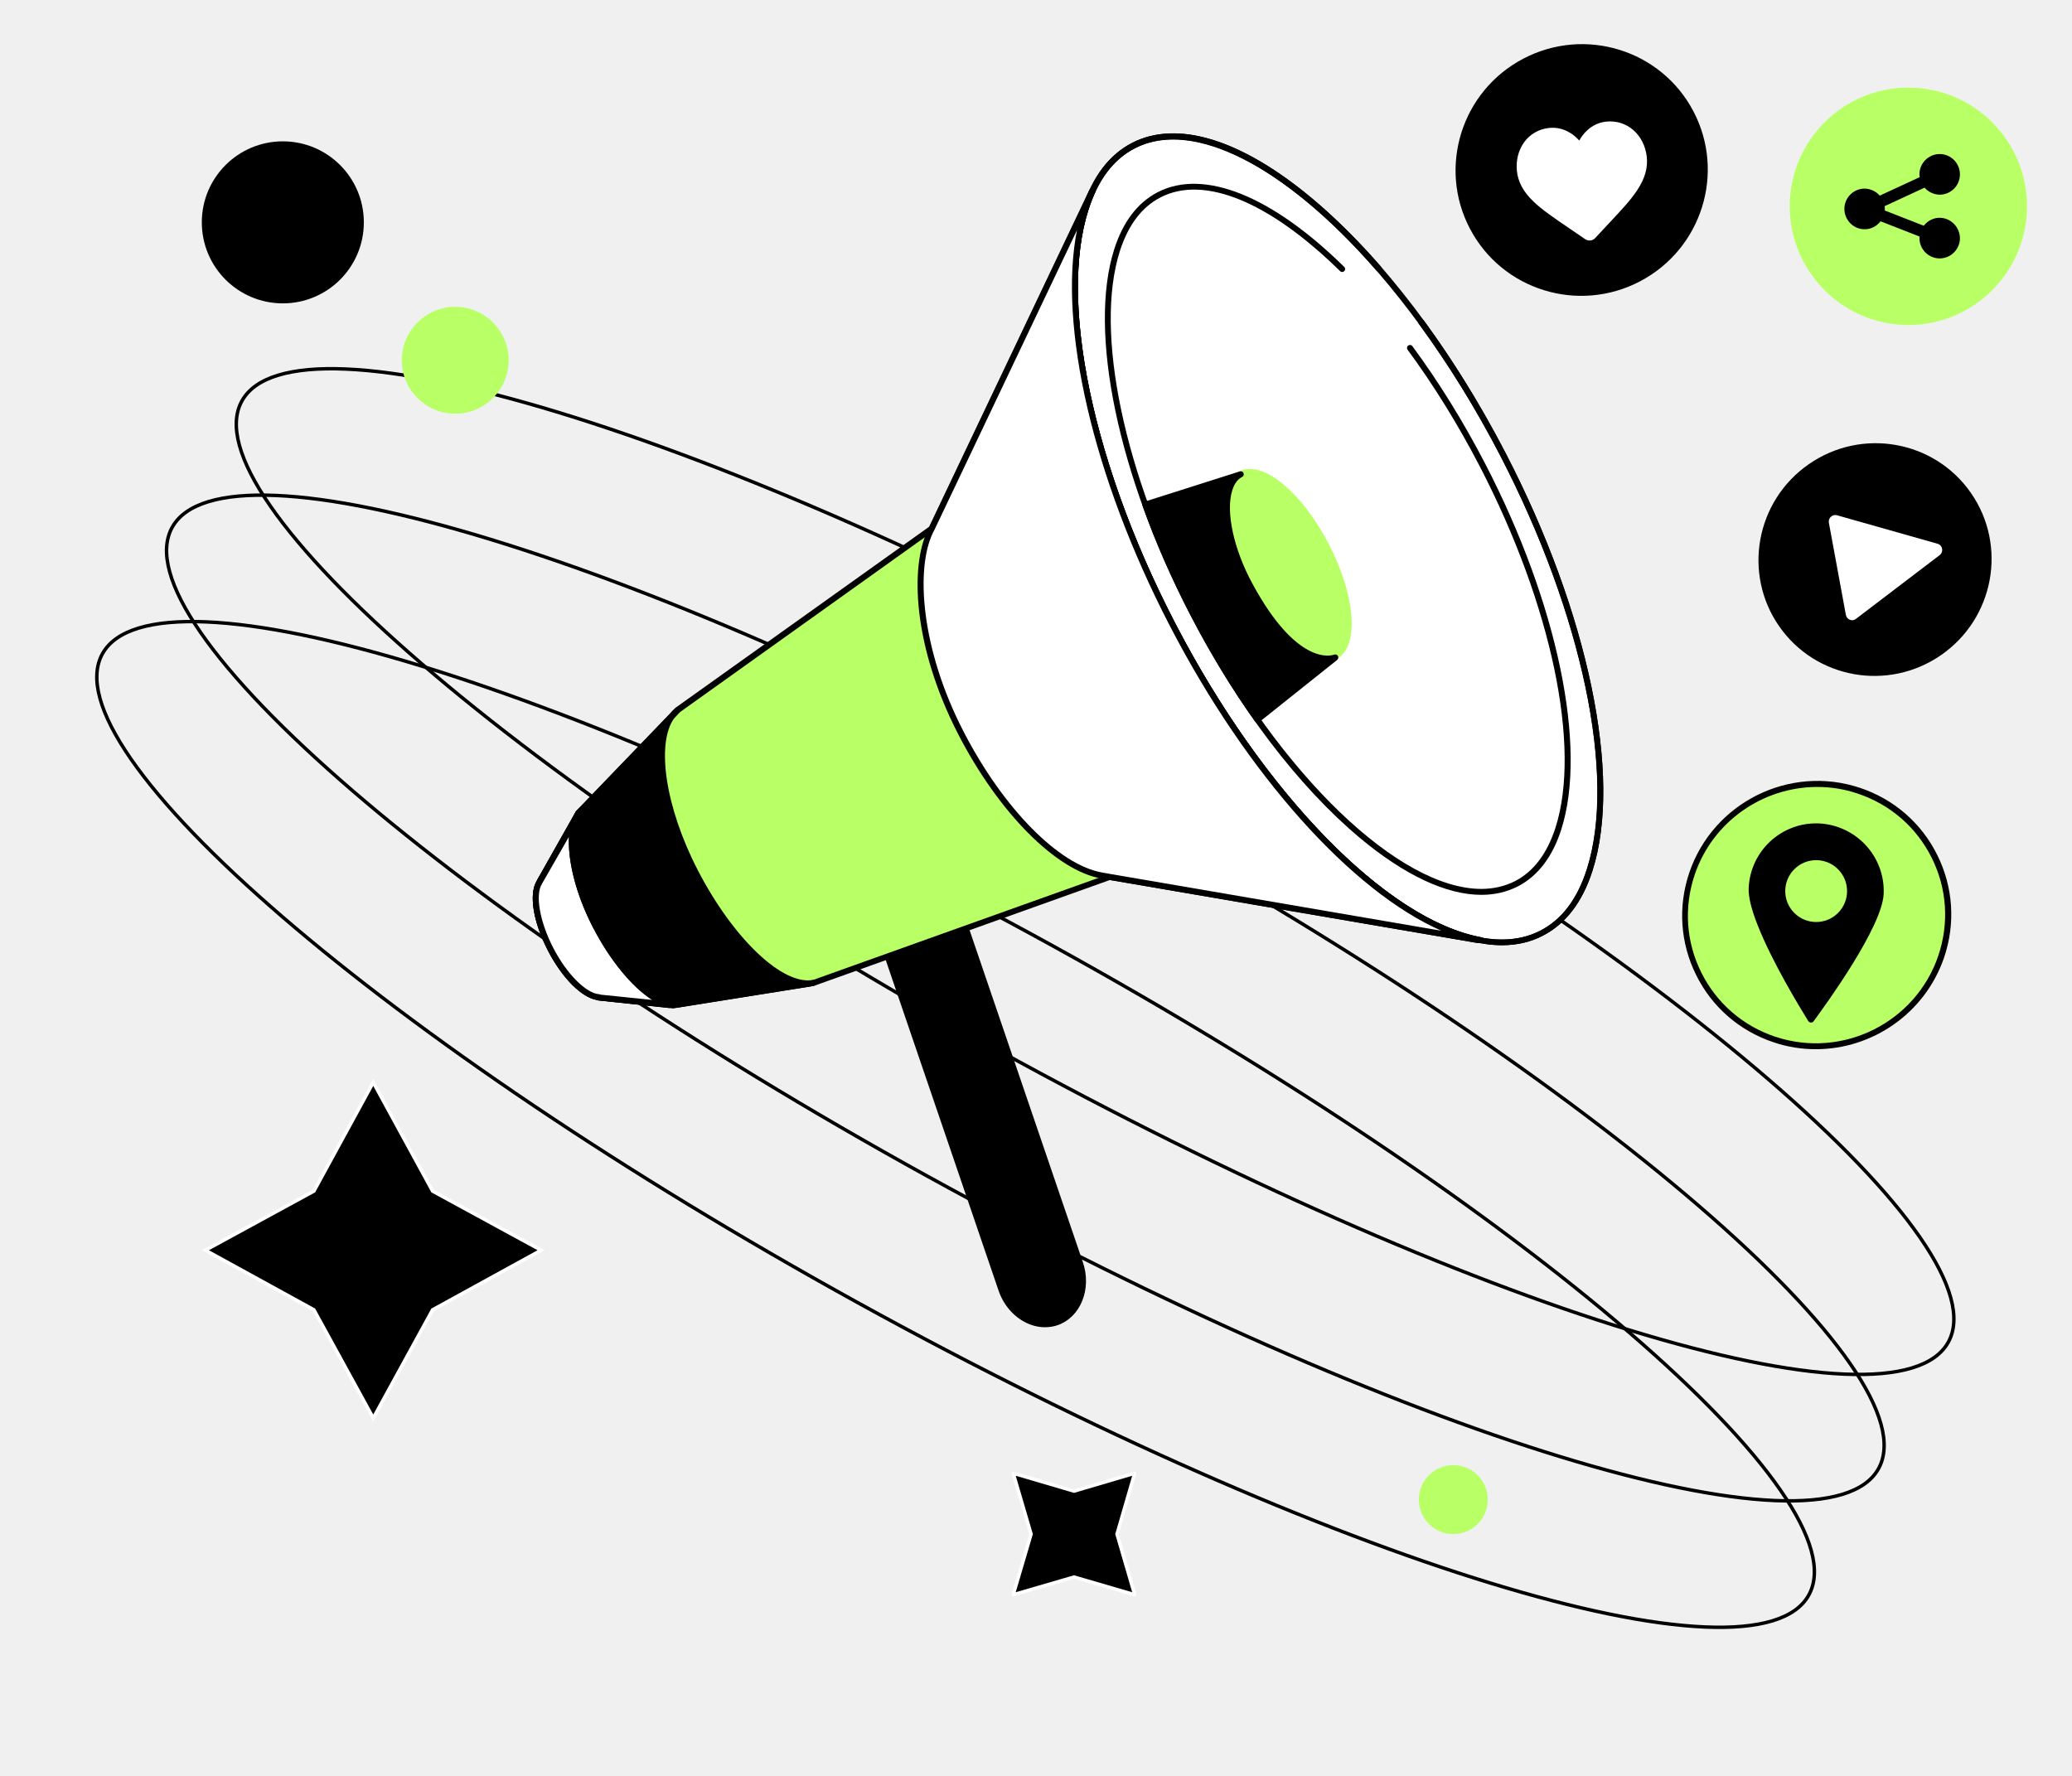
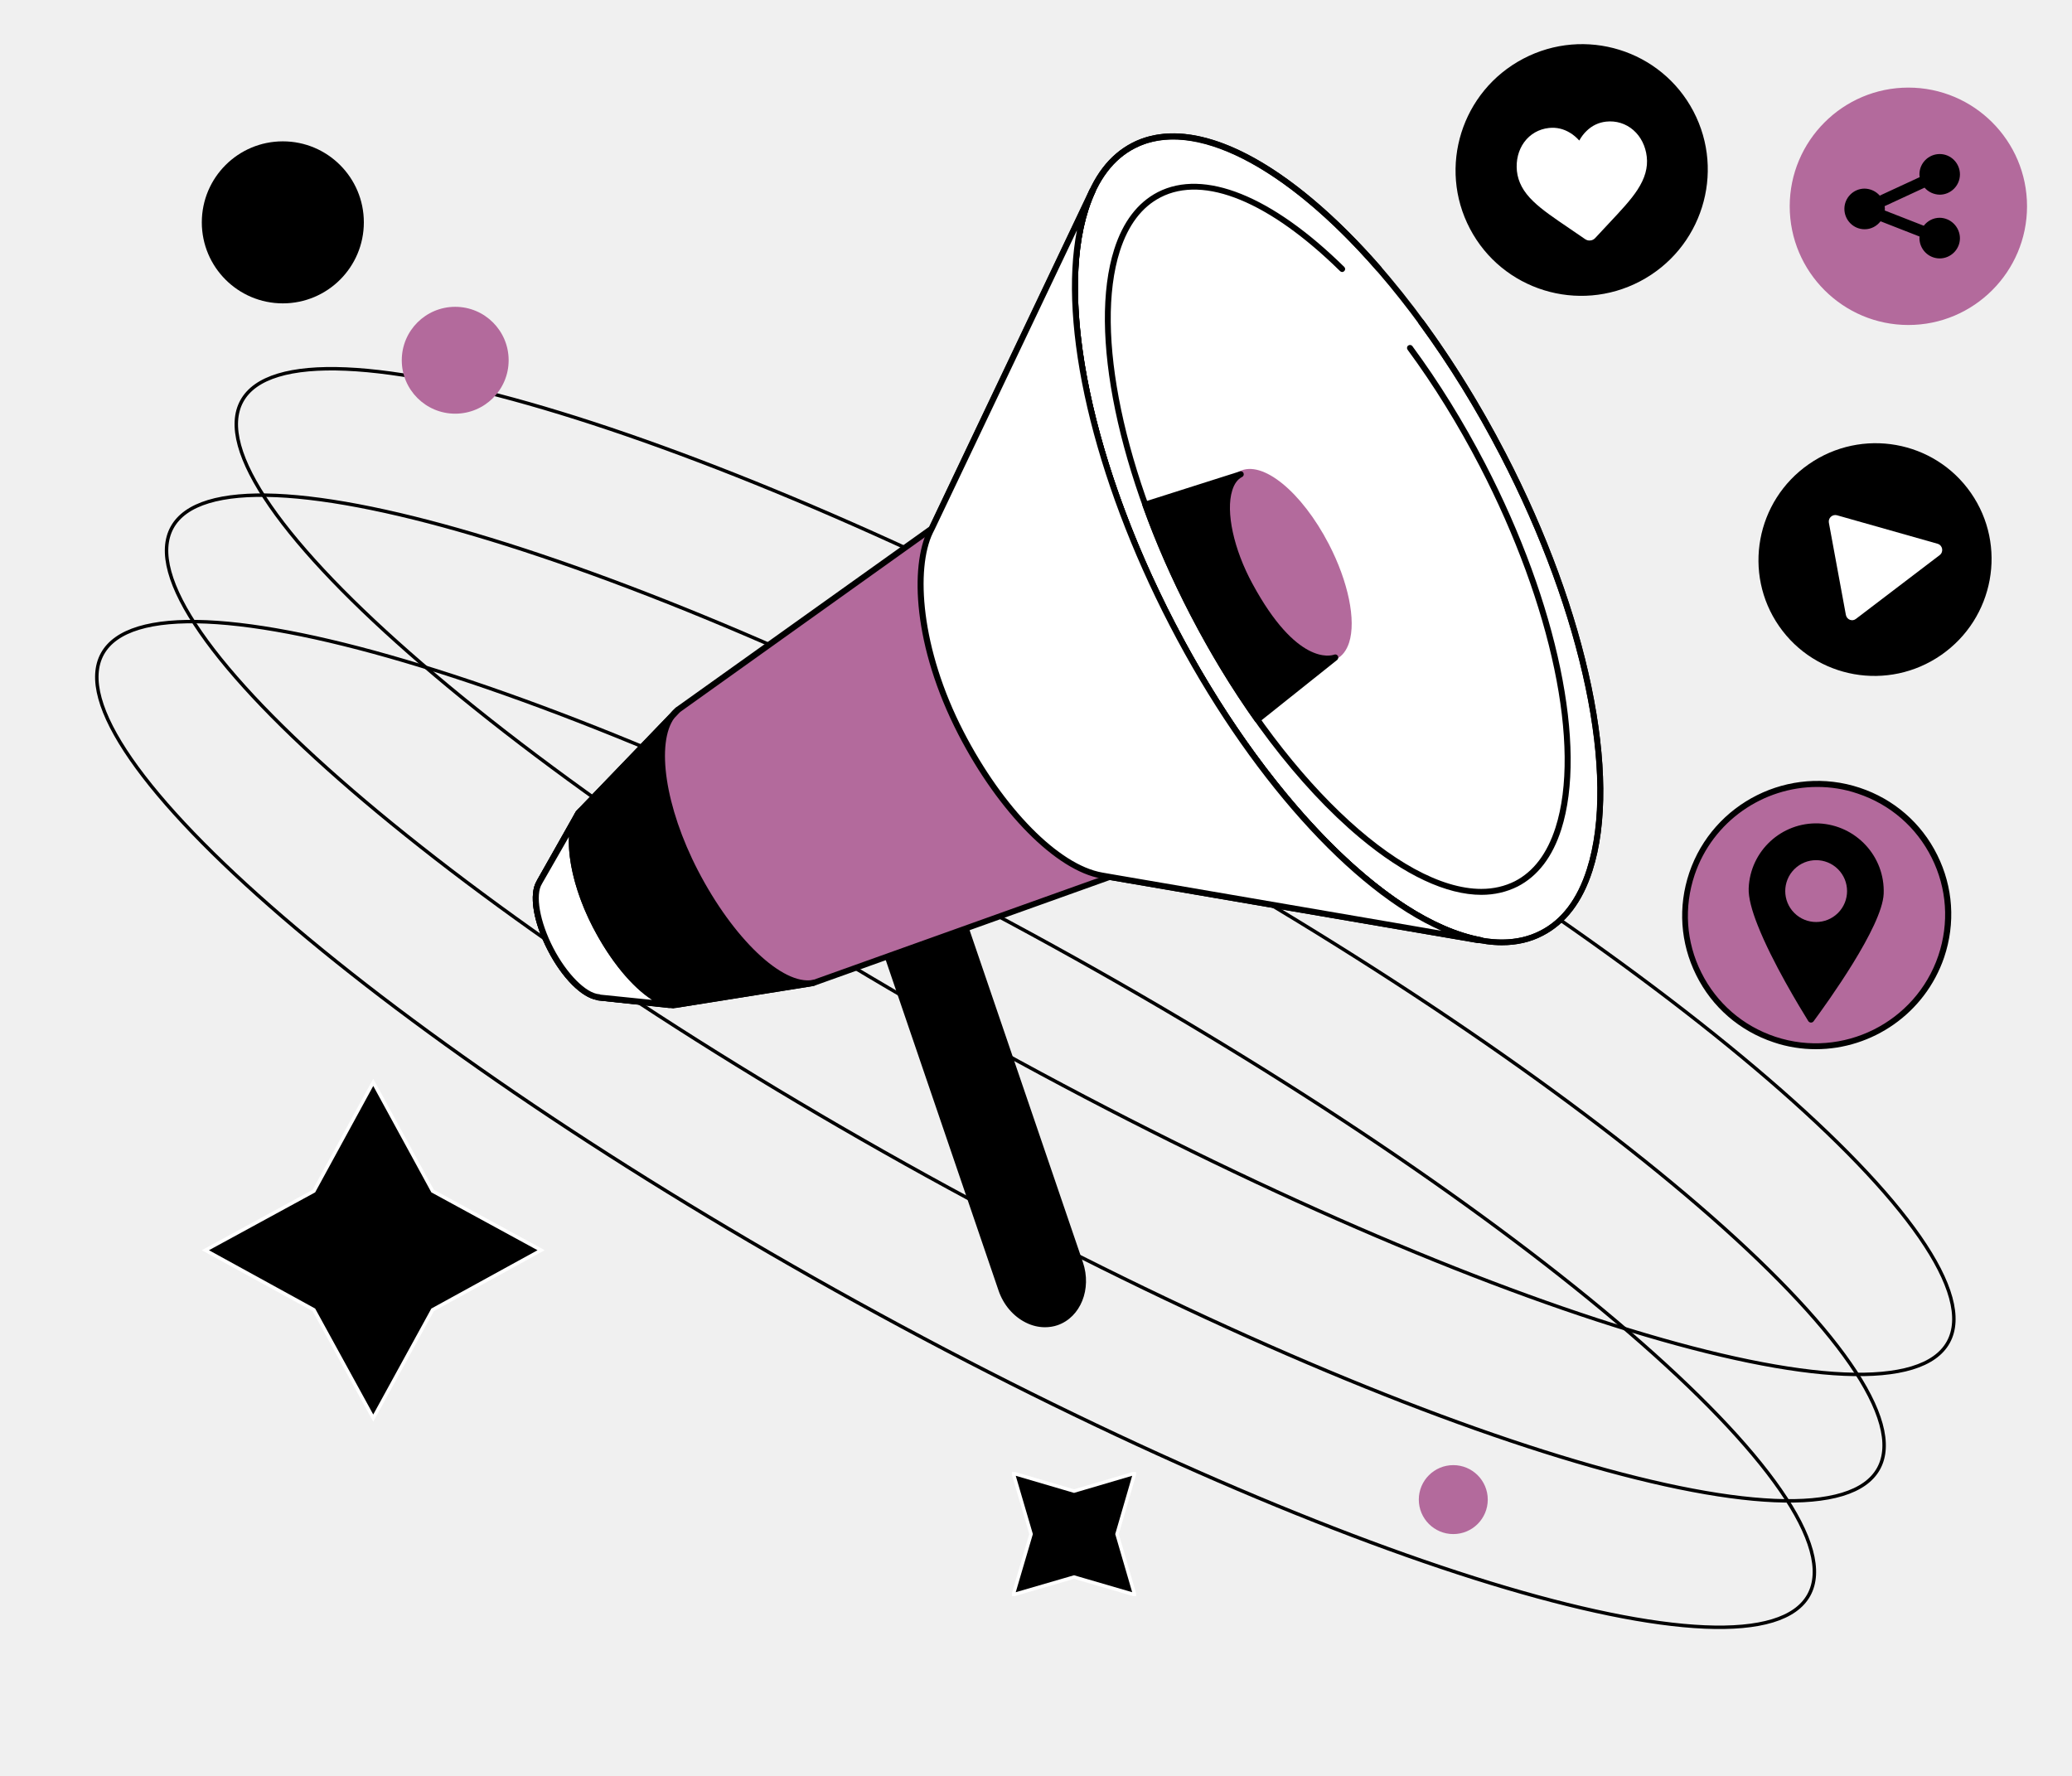
<svg xmlns="http://www.w3.org/2000/svg" width="601" height="515" viewBox="0 0 601 515" fill="none">
  <g clip-path="url(#clip0_332_1228)">
    <path d="M311.536 432.535L329.137 427.349L324.001 445L329.137 462.601L311.536 457.465L293.885 462.601L299.07 445L293.885 427.349L311.536 432.535Z" fill="black" stroke="white" stroke-miterlimit="10" />
  </g>
  <g clip-path="url(#clip1_332_1228)">
    <path d="M125.484 345.509L156.96 362.659L125.484 379.947L108.266 411.354L91.047 379.947L59.571 362.659L91.047 345.509L108.266 313.964L125.484 345.509Z" fill="black" stroke="white" stroke-miterlimit="10" />
  </g>
  <path d="M565.117 389.333C563.218 392.777 559.679 395.268 554.584 396.813C549.486 398.359 542.874 398.943 534.913 398.6C518.992 397.913 497.791 393.524 472.776 385.868C422.756 370.558 357.594 342.216 289.155 304.465C220.715 266.715 161.982 226.717 122.349 192.575C102.53 175.501 87.508 159.909 78.434 146.81C73.897 140.259 70.864 134.355 69.452 129.218C68.04 124.084 68.26 119.762 70.16 116.319C72.059 112.875 75.598 110.384 80.693 108.839C85.791 107.293 92.403 106.709 100.364 107.052C116.285 107.739 137.486 112.128 162.501 119.784C212.521 135.094 277.683 163.436 346.122 201.187C414.562 238.937 473.295 278.934 512.928 313.077C532.747 330.15 547.769 345.742 556.843 358.842C561.38 365.393 564.414 371.297 565.825 376.434C567.237 381.568 567.017 385.889 565.117 389.333Z" stroke="black" />
  <path d="M544.887 426.007C542.987 429.451 539.449 431.942 534.354 433.487C529.256 435.033 522.644 435.617 514.683 435.273C498.762 434.587 477.56 430.198 452.546 422.542C402.526 407.232 337.364 378.89 268.924 341.139C200.485 303.388 141.752 263.391 102.119 229.249C82.299 212.175 67.277 196.583 58.204 183.483C53.666 176.933 50.633 171.029 49.221 165.892C47.81 160.758 48.03 156.436 49.929 152.992C51.829 149.549 55.367 147.057 60.462 145.512C65.56 143.967 72.172 143.383 80.134 143.726C96.054 144.413 117.256 148.802 142.27 156.458C192.291 171.767 257.452 200.11 325.892 237.86C394.331 275.611 453.064 315.608 492.697 349.75C512.517 366.824 527.539 382.416 536.612 395.516C541.15 402.067 544.183 407.971 545.595 413.107C547.006 418.241 546.786 422.563 544.887 426.007Z" stroke="black" />
  <path d="M524.658 462.681C522.759 466.125 519.22 468.616 514.125 470.161C509.027 471.707 502.415 472.291 494.454 471.948C478.533 471.261 457.332 466.872 432.317 459.216C382.297 443.906 317.135 415.564 248.696 377.813C180.256 340.063 121.523 300.066 81.891 265.923C62.071 248.85 47.049 233.258 37.975 220.158C33.438 213.607 30.404 207.703 28.993 202.566C27.581 197.432 27.801 193.111 29.701 189.667C31.6 186.223 35.139 183.732 40.234 182.187C45.332 180.641 51.944 180.057 59.905 180.4C75.826 181.087 97.027 185.476 122.042 193.132C172.062 208.442 237.224 236.784 305.663 274.535C374.103 312.285 432.836 352.283 472.469 386.425C492.288 403.499 507.31 419.091 516.384 432.19C520.921 438.741 523.955 444.645 525.366 449.782C526.778 454.916 526.558 459.237 524.658 462.681Z" stroke="black" />
-   <circle cx="132.037" cy="104.5" r="15.5" fill="#B9FF66" />
-   <circle cx="421.537" cy="435" r="10" fill="#B9FF66" />
+   <circle cx="132.037" cy="104.5" r="15.5" fill="#b36a9c" />
+   <circle cx="421.537" cy="435" r="10" fill="#b36a9c" />
  <circle cx="82.037" cy="64.5" r="23.5" fill="black" />
  <path d="M306.509 383.59C300.205 385.744 293.001 381.475 290.495 374.071L251.496 259.81L274.284 252.015L313.322 366.433C315.828 373.758 312.774 381.436 306.509 383.59Z" fill="black" />
  <path d="M303.102 385C301.262 385 299.383 384.569 297.581 383.668C293.94 381.866 291.042 378.498 289.633 374.345L250.634 260.084C250.478 259.653 250.713 259.144 251.182 258.987L273.971 251.192C274.206 251.113 274.441 251.113 274.636 251.231C274.832 251.348 274.989 251.505 275.067 251.74L314.105 366.159C316.728 373.914 313.439 382.101 306.744 384.412C305.608 384.804 304.355 385 303.102 385ZM252.592 260.358L291.317 373.797C292.57 377.518 295.154 380.574 298.364 382.14C300.949 383.394 303.729 383.629 306.235 382.767C312.03 380.769 314.849 373.562 312.5 366.707L273.736 253.111L252.592 260.358Z" fill="black" />
-   <path d="M270.251 153.382L196.521 205.988L167.821 235.798L156.544 255.736L156.505 255.892C154.273 259.339 155.565 267.291 159.755 275.399C163.866 283.39 169.661 288.953 173.733 289.266L173.616 289.344L195.268 291.695L235.794 285.231L321.818 254.443L428.751 272.775L429.495 272.814C402.635 267.8 366.377 231.88 340.025 181.076C313.713 130.31 305.334 80.132 316.885 55.376H316.845L270.838 152.128L270.251 153.382Z" fill="#B9FF66" />
+   <path d="M270.251 153.382L196.521 205.988L167.821 235.798L156.544 255.736L156.505 255.892C154.273 259.339 155.565 267.291 159.755 275.399C163.866 283.39 169.661 288.953 173.733 289.266L173.616 289.344L195.268 291.695L235.794 285.231L321.818 254.443L428.751 272.775L429.495 272.814C402.635 267.8 366.377 231.88 340.025 181.076C313.713 130.31 305.334 80.132 316.885 55.376H316.845L270.838 152.128L270.251 153.382Z" fill="#b36a9c" />
  <path d="M447.266 270.603C473.694 256.873 468.583 194.629 435.852 131.577C403.121 68.525 355.163 28.541 328.736 42.271C302.308 56.001 307.419 118.245 340.15 181.297C372.881 244.349 420.839 284.333 447.266 270.603Z" fill="white" />
  <path d="M435.643 274.185C424.131 274.185 410.27 267.761 395.352 255.266C375.031 238.266 355.101 212.06 339.243 181.428C315.241 135.05 305.334 87.496 314.027 60.273C316.924 51.185 321.78 44.839 328.397 41.431C341.553 34.694 360.073 40.413 380.591 57.57C400.912 74.57 420.842 100.775 436.7 131.407C460.742 177.786 470.648 225.339 461.916 252.563C459.019 261.651 454.163 267.996 447.546 271.404C443.983 273.284 439.989 274.185 435.643 274.185ZM340.378 40.413C336.345 40.413 332.586 41.236 329.219 42.998C322.993 46.171 318.451 52.203 315.711 60.86C307.136 87.692 317.003 134.737 340.809 180.723C373.23 243.279 420.764 283.312 446.802 269.955C453.028 266.782 457.57 260.75 460.311 252.093C468.886 225.261 459.019 178.216 435.212 132.23C406.981 77.782 367.356 40.413 340.378 40.413Z" fill="black" />
  <path d="M435.643 274.185C424.131 274.185 410.27 267.761 395.352 255.266C375.031 238.265 355.101 212.06 339.243 181.428C315.241 135.05 305.334 87.496 314.027 60.273C316.924 51.185 321.78 44.839 328.397 41.431C337.207 36.887 348.718 38.023 361.679 44.682C374.091 51.067 387.521 62.388 400.599 77.39C400.912 77.743 400.873 78.291 400.521 78.605C400.168 78.918 399.62 78.879 399.307 78.526C372.76 48.051 345.899 34.42 329.219 42.998C322.993 46.171 318.451 52.203 315.711 60.86C307.136 87.692 317.003 134.737 340.809 180.723C369.001 235.132 408.665 272.54 435.604 272.54C439.637 272.54 443.396 271.717 446.763 269.955C452.989 266.782 457.531 260.75 460.272 252.093C468.847 225.261 458.98 178.216 435.173 132.23C428.086 118.52 420.098 105.632 411.523 93.92C411.249 93.529 411.328 92.98 411.719 92.706C412.111 92.432 412.659 92.51 412.933 92.902C421.586 104.692 429.574 117.658 436.739 131.446C460.742 177.785 470.648 225.339 461.916 252.563C459.019 261.65 454.163 267.996 447.546 271.404C443.983 273.284 439.989 274.185 435.643 274.185Z" fill="black" />
-   <path d="M387.303 190.339C393.426 187.158 392.248 172.751 384.673 158.159C377.098 143.567 365.995 134.316 359.872 137.497C353.75 140.678 354.928 155.085 362.503 169.677C370.077 184.269 381.181 193.52 387.303 190.339Z" fill="#B9FF66" />
-   <path d="M384.624 191.848C377.889 191.848 368.492 183.152 361.718 170.03C356.08 159.14 353.77 147.937 355.845 141.474C356.589 139.202 357.803 137.596 359.486 136.734C366.143 133.326 377.537 142.61 385.446 157.847C391.085 168.737 393.395 179.94 391.32 186.403C390.576 188.675 389.362 190.281 387.678 191.143C386.738 191.613 385.72 191.848 384.624 191.848ZM362.54 137.714C361.718 137.714 360.935 137.87 360.269 138.223C358.977 138.889 358.038 140.142 357.45 141.983C355.532 148.016 357.764 158.748 363.206 169.246C370.411 183.152 381.257 192.514 386.856 189.615C388.148 188.949 389.088 187.696 389.675 185.855C391.594 179.783 389.323 169.09 383.919 158.592C377.576 146.41 368.492 137.714 362.54 137.714Z" fill="#B9FF66" />
+   <path d="M387.303 190.339C393.426 187.158 392.248 172.751 384.673 158.159C377.098 143.567 365.995 134.316 359.872 137.497C353.75 140.678 354.928 155.085 362.503 169.677C370.077 184.269 381.181 193.52 387.303 190.339Z" fill="#b36a9c" />
+   <path d="M384.624 191.848C377.889 191.848 368.492 183.152 361.718 170.03C356.08 159.14 353.77 147.937 355.845 141.474C356.589 139.202 357.803 137.596 359.486 136.734C366.143 133.326 377.537 142.61 385.446 157.847C391.085 168.737 393.395 179.94 391.32 186.403C390.576 188.675 389.362 190.281 387.678 191.143C386.738 191.613 385.72 191.848 384.624 191.848ZM362.54 137.714C361.718 137.714 360.935 137.87 360.269 138.223C358.977 138.889 358.038 140.142 357.45 141.983C355.532 148.016 357.764 158.748 363.206 169.246C370.411 183.152 381.257 192.514 386.856 189.615C388.148 188.949 389.088 187.696 389.675 185.855C391.594 179.783 389.323 169.09 383.919 158.592C377.576 146.41 368.492 137.714 362.54 137.714Z" fill="#b36a9c" />
  <path d="M429.692 259.574C419.59 259.574 407.452 253.934 394.374 243.005C376.597 228.12 359.134 205.166 345.273 178.373C324.247 137.792 315.593 96.153 323.19 72.298C325.735 64.307 330.003 58.745 335.837 55.728C349.228 48.874 368.923 56.786 389.91 77.429C390.262 77.782 390.262 78.291 389.91 78.644C389.558 78.996 389.049 78.996 388.696 78.644C368.257 58.549 349.267 50.715 336.62 57.256C331.216 60.037 327.262 65.247 324.834 72.807C317.355 96.231 325.97 137.361 346.8 177.589C371.429 225.182 406.081 257.851 429.653 257.851C433.177 257.851 436.426 257.107 439.402 255.618C444.806 252.837 448.76 247.627 451.188 240.067C458.667 216.643 450.052 175.513 429.222 135.285C422.918 123.142 415.87 111.743 408.274 101.441C408 101.049 408.078 100.501 408.47 100.227C408.861 99.953 409.409 100.031 409.683 100.423C417.358 110.842 424.445 122.28 430.788 134.501C451.814 175.082 460.468 216.721 452.872 240.576C450.327 248.567 446.059 254.13 440.225 257.146C437.014 258.752 433.49 259.574 429.692 259.574Z" fill="black" />
  <path d="M195.308 292.517C195.269 292.517 195.23 292.517 195.23 292.517L173.577 290.167C173.46 290.167 173.342 290.128 173.225 290.05C168.761 289.344 163.123 283.704 159.011 275.791C154.626 267.448 153.334 259.3 155.722 255.462L155.762 255.344L167.038 235.367C167.077 235.289 167.117 235.249 167.156 235.21L195.857 205.401C195.896 205.362 195.935 205.323 195.974 205.284L269.508 152.794L316.024 54.984C316.141 54.789 316.298 54.632 316.533 54.554C316.768 54.475 317.003 54.475 317.199 54.593C317.629 54.789 317.825 55.298 317.629 55.729C305.844 80.994 315.163 131.211 340.77 180.645C366.417 230.157 402.165 266.821 429.692 271.874C430.122 271.953 430.436 272.344 430.396 272.814C430.357 273.245 429.966 273.559 429.535 273.598L428.791 273.559C428.752 273.559 428.713 273.559 428.674 273.559L321.936 255.266L236.108 285.976C236.069 285.976 235.991 286.015 235.951 286.015L195.426 292.478C195.387 292.517 195.348 292.517 195.308 292.517ZM174.204 288.522L195.308 290.794L235.638 284.331L321.623 253.581C321.78 253.542 321.897 253.503 322.054 253.542L418.141 269.994C392.181 258.595 361.836 224.947 339.321 181.468C316.964 138.301 306.979 94.469 312.461 66.775L271.035 153.735C270.956 153.852 270.878 153.97 270.761 154.048L197.11 206.655L168.526 236.307L157.249 256.284C157.249 256.323 157.21 256.363 157.21 256.363C155.174 259.535 156.545 267.37 160.499 275.008C164.376 282.49 169.975 288.13 173.812 288.404C173.969 288.404 174.086 288.444 174.204 288.522Z" fill="black" />
  <path d="M270.367 153.069L316.845 55.337H316.884C305.333 80.093 313.751 130.271 340.025 181.037C366.376 231.881 402.634 267.8 429.573 272.736L428.829 272.697L322.052 254.404L319.586 253.973C307.173 251.779 290.611 235.641 278.747 212.608C266.569 188.988 264.416 165.447 269.819 154.244L270.367 153.069Z" fill="white" />
  <path d="M429.573 273.598C429.534 273.598 429.573 273.598 429.573 273.598L428.79 273.558C428.751 273.558 428.711 273.558 428.672 273.558L321.896 255.266L319.429 254.835C306.312 252.524 289.671 235.719 277.964 213.039C264.69 187.265 264.025 164.311 269.036 153.891L269.624 152.716L316.101 55.024C316.218 54.828 316.375 54.671 316.61 54.593C316.845 54.514 317.08 54.514 317.276 54.632C317.706 54.828 317.902 55.337 317.706 55.768C305.921 81.033 315.24 131.25 340.847 180.684C366.494 230.196 402.243 266.86 429.769 271.913C430.199 271.992 430.513 272.383 430.473 272.853C430.356 273.245 430.004 273.598 429.573 273.598ZM312.381 66.775L271.151 153.46L270.563 154.635C265.591 164.977 267.04 188.087 279.491 212.217C290.963 234.466 307.134 250.918 319.742 253.111L322.209 253.542L418.1 269.994C392.14 258.595 361.795 224.947 339.281 181.467C316.923 138.301 306.939 94.469 312.381 66.775Z" fill="black" />
  <path d="M194.133 292.4C194.094 292.4 194.055 292.4 194.055 292.4L173.538 290.206C173.42 290.206 173.303 290.167 173.185 290.089C168.721 289.384 163.083 283.743 158.972 275.831C154.626 267.448 153.333 259.3 155.722 255.462L155.761 255.344L167.038 235.367C167.273 234.936 167.782 234.819 168.212 235.054C168.643 235.289 168.761 235.798 168.526 236.229L157.249 256.284C157.249 256.323 157.21 256.363 157.21 256.363C155.174 259.535 156.544 267.37 160.499 275.008C164.375 282.49 169.974 288.13 173.812 288.404C173.929 288.404 174.086 288.444 174.164 288.522L194.212 290.676C194.681 290.716 195.034 291.146 194.955 291.616C194.916 292.047 194.564 292.4 194.133 292.4Z" fill="black" />
  <path d="M195.503 291.538C188.847 291.068 179.528 281.628 172.754 268.584C165.589 254.756 163.905 240.459 168.29 235.367L156.583 255.736L156.505 255.892C154.273 259.339 155.565 267.291 159.755 275.399C163.866 283.39 169.661 288.953 173.733 289.266L173.616 289.344L195.503 291.538Z" fill="white" />
  <path d="M195.504 292.4C195.464 292.4 195.464 292.4 195.425 292.4C195.269 292.4 195.073 292.36 194.916 292.36L173.538 290.206C173.42 290.206 173.303 290.167 173.185 290.088C168.721 289.383 163.083 283.743 158.972 275.83C154.626 267.448 153.333 259.3 155.722 255.461L155.761 255.344L166.059 237.404C166.45 236.385 166.959 235.484 167.586 234.74C167.86 234.387 168.369 234.348 168.721 234.583C169.074 234.857 169.191 235.327 168.956 235.719L167.508 238.187C165.197 244.415 167.468 256.636 173.42 268.074C179.881 280.57 188.691 289.697 194.995 290.519L195.464 290.559C195.934 290.598 196.287 291.029 196.248 291.499C196.287 292.047 195.934 292.4 195.504 292.4ZM174.164 288.522L189.121 290.049C183.366 286.367 177.022 278.768 171.971 268.975C167.077 259.535 164.649 249.742 165.041 242.692L157.249 256.284C157.249 256.323 157.21 256.362 157.21 256.362C155.174 259.535 156.544 267.369 160.499 275.008C164.375 282.489 169.974 288.13 173.812 288.404C173.929 288.404 174.086 288.443 174.164 288.522Z" fill="black" />
  <path d="M234.345 285.388L236.068 285.035C226.749 286.994 212.026 272.892 201.65 252.876C191.039 232.429 189.042 212.021 196.56 205.988L195.581 206.968L168.368 235.249C163.905 240.263 165.549 254.639 172.754 268.544C179.684 281.941 189.512 291.499 196.208 291.459L234.345 285.388Z" fill="black" />
  <path d="M196.169 292.36C189.043 292.36 179.137 282.764 171.971 268.975C164.689 254.874 162.848 240.146 167.704 234.701L194.407 206.968C194.877 206.341 195.425 205.793 196.013 205.323C196.365 205.048 196.874 205.088 197.187 205.401C197.501 205.753 197.501 206.263 197.187 206.576L195.66 208.182C190.218 215.468 192.92 234.113 202.434 252.484C212.693 272.305 227.024 285.897 235.795 284.252L235.912 284.213C236.382 284.135 236.813 284.409 236.93 284.879C237.008 285.349 236.734 285.78 236.264 285.897C236.225 285.897 236.186 285.897 236.147 285.936L234.542 286.25H234.502L196.365 292.321C196.287 292.321 196.209 292.36 196.169 292.36ZM192.136 211.825L168.996 235.876C164.689 240.733 166.646 254.913 173.538 268.192C180.272 281.197 189.787 290.598 196.169 290.637L229.843 285.27C220.759 282.058 209.561 269.955 200.907 253.307C192.685 237.443 189.513 221.304 192.136 211.825Z" fill="black" />
  <path d="M359.878 137.479C353.731 140.612 354.631 155.145 362.462 169.638C375.579 193.885 386.034 191.025 387.248 190.594C387.287 190.594 387.287 190.634 387.248 190.634L364.733 208.77C358.116 199.486 351.812 189.145 346.017 177.981C340.496 167.288 335.837 156.633 332.156 146.292L359.878 137.479Z" fill="black" />
  <path d="M364.733 209.631C364.694 209.631 364.655 209.631 364.616 209.631C364.381 209.592 364.185 209.475 364.028 209.279C357.255 199.76 350.951 189.341 345.273 178.412C339.83 167.914 335.132 157.221 331.373 146.645C331.295 146.41 331.295 146.174 331.412 145.979C331.53 145.783 331.686 145.626 331.921 145.548L359.643 136.734C360.074 136.617 360.544 136.813 360.7 137.243C360.857 137.674 360.7 138.144 360.309 138.34C358.977 139.006 357.998 140.338 357.411 142.297C355.493 148.446 357.842 159.336 363.284 169.325C376.088 192.984 385.955 190.281 387.013 189.889C387.404 189.733 387.874 189.928 388.07 190.281C388.266 190.634 388.187 191.143 387.874 191.417L365.281 209.436C365.125 209.553 364.929 209.631 364.733 209.631ZM333.292 146.84C337.011 157.064 341.553 167.405 346.8 177.59C352.282 188.166 358.39 198.233 364.929 207.516L384.467 191.77C380.004 191.574 371.585 188.244 361.718 170.03C356.002 159.493 353.652 148.368 355.727 141.67C356.002 140.808 356.315 140.064 356.706 139.359L333.292 146.84Z" fill="black" />
  <path d="M475.723 81.597C493.623 72.194 500.547 50.116 491.187 32.285C481.827 14.454 459.729 7.623 441.829 17.027C423.929 26.43 417.006 48.508 426.365 66.339C435.725 84.17 457.823 91.001 475.723 81.597Z" fill="black" />
  <path d="M442.104 41.235C443.827 38.885 446.372 37.436 449.27 37.122C451.462 36.887 453.498 37.357 455.417 38.532C456.396 39.12 457.257 39.864 458.08 40.765C458.667 39.708 459.372 38.767 460.194 37.984C461.799 36.417 463.718 35.516 465.872 35.281C468.769 34.968 471.588 35.83 473.781 37.749C475.934 39.629 477.305 42.371 477.657 45.466C478.01 48.639 477.148 51.694 474.956 55.063C472.998 58.079 470.022 61.212 466.576 64.894C465.402 66.148 464.07 67.558 462.7 69.047C462.348 69.438 461.839 69.713 461.29 69.752C460.742 69.83 460.233 69.673 459.763 69.36C458.08 68.185 456.474 67.088 455.065 66.148C450.914 63.328 447.312 60.899 444.728 58.392C441.83 55.611 440.342 52.791 439.99 49.618C439.677 46.523 440.421 43.546 442.104 41.235Z" fill="white" />
-   <path d="M577.272 83.593C590.377 70.483 590.377 49.228 577.272 36.118C564.168 23.009 542.922 23.009 529.817 36.118C516.713 49.228 516.713 70.483 529.817 83.593C542.922 96.702 564.168 96.702 577.272 83.593Z" fill="#B9FF66" />
-   <path d="M553.539 94.273C534.587 94.273 519.121 78.84 519.121 59.842C519.121 40.883 534.548 25.411 553.539 25.411C572.529 25.411 587.956 40.844 587.956 59.842C587.956 78.801 572.529 94.273 553.539 94.273ZM553.539 27.134C535.527 27.134 520.844 41.784 520.844 59.842C520.844 77.861 535.488 92.55 553.539 92.55C571.55 92.55 586.233 77.9 586.233 59.842C586.233 41.823 571.589 27.134 553.539 27.134Z" fill="#B9FF66" />
+   <path d="M577.272 83.593C590.377 70.483 590.377 49.228 577.272 36.118C564.168 23.009 542.922 23.009 529.817 36.118C516.713 49.228 516.713 70.483 529.817 83.593C542.922 96.702 564.168 96.702 577.272 83.593Z" fill="#b36a9c" />
+   <path d="M553.539 94.273C534.587 94.273 519.121 78.84 519.121 59.842C519.121 40.883 534.548 25.411 553.539 25.411C572.529 25.411 587.956 40.844 587.956 59.842C587.956 78.801 572.529 94.273 553.539 94.273ZM553.539 27.134C535.527 27.134 520.844 41.784 520.844 59.842C520.844 77.861 535.488 92.55 553.539 92.55C571.55 92.55 586.233 77.9 586.233 59.842C586.233 41.823 571.589 27.134 553.539 27.134Z" fill="#b36a9c" />
  <path d="M562.622 63.171C560.743 63.171 559.098 64.072 558.002 65.482L546.686 61.056C546.686 60.899 546.725 60.782 546.725 60.625C546.725 60.351 546.686 60.077 546.647 59.803L558.237 54.436C559.294 55.651 560.86 56.434 562.622 56.473C565.833 56.473 568.495 53.849 568.495 50.597C568.495 47.346 565.872 44.683 562.622 44.683C559.411 44.683 556.749 47.307 556.749 50.558C556.749 50.833 556.788 51.107 556.827 51.381L545.237 56.747C544.18 55.533 542.614 54.75 540.852 54.71C537.641 54.71 534.979 57.335 534.979 60.586C534.979 63.837 537.602 66.501 540.852 66.501C542.731 66.501 544.376 65.6 545.472 64.19L556.788 68.616C556.788 68.773 556.749 68.89 556.749 69.047C556.749 72.298 559.372 74.962 562.622 74.962C565.833 74.962 568.495 72.337 568.495 69.086C568.456 65.835 565.833 63.211 562.622 63.171Z" fill="black" />
  <path d="M563.067 189.993C578.433 179.322 582.294 158.283 571.69 142.999C561.085 127.715 540.032 123.975 524.665 134.645C509.299 145.315 505.438 166.355 516.042 181.639C526.647 196.923 547.7 200.663 563.067 189.993Z" fill="black" />
  <path d="M535.411 178.373L530.478 151.619C530.243 150.248 531.496 149.112 532.827 149.465L561.998 157.73C563.486 158.161 563.838 160.08 562.624 161.02L538.348 179.509C537.291 180.371 535.685 179.783 535.411 178.373Z" fill="white" />
-   <path d="M543.535 299.582C562.512 290.34 570.452 267.553 561.271 248.686C552.09 229.819 529.264 222.016 510.287 231.258C491.311 240.499 483.371 263.286 492.552 282.153C501.733 301.02 524.559 308.823 543.535 299.582Z" fill="#B9FF66" />
+   <path d="M543.535 299.582C562.512 290.34 570.452 267.553 561.271 248.686C552.09 229.819 529.264 222.016 510.287 231.258C491.311 240.499 483.371 263.286 492.552 282.153C501.733 301.02 524.559 308.823 543.535 299.582Z" fill="#b36a9c" />
  <path d="M526.718 304.347C522.646 304.347 518.495 303.72 514.462 302.349C504.595 299.059 496.607 292.165 491.987 282.842C487.367 273.559 486.662 263.022 489.99 253.151C496.881 232.821 519.043 221.735 539.443 228.512C549.31 231.802 557.298 238.696 561.918 248.019C566.539 257.303 567.243 267.84 563.915 277.711C558.355 294.006 543.045 304.347 526.718 304.347ZM527.109 228.277C511.486 228.277 496.842 238.148 491.556 253.738C488.385 263.178 489.05 273.245 493.475 282.098C497.899 290.99 505.535 297.61 514.971 300.743C534.47 307.206 555.653 296.63 562.232 277.202C565.403 267.761 564.737 257.694 560.313 248.842C555.888 239.95 548.253 233.33 538.817 230.196C534.94 228.865 530.986 228.277 527.109 228.277Z" fill="black" />
  <path d="M546.375 259.261C545.983 268.78 529.891 291.029 526.053 296.239C525.662 296.787 524.84 296.748 524.487 296.16C522.06 292.243 514.033 279.082 509.843 268.427C508.16 264.197 507.102 260.358 507.22 257.655C507.651 246.844 516.774 238.422 527.581 238.853C538.387 239.362 546.806 248.45 546.375 259.261Z" fill="black" />
-   <path d="M533.13 264.827C536.632 261.324 536.632 255.644 533.13 252.141C529.628 248.638 523.951 248.638 520.45 252.141C516.948 255.644 516.948 261.324 520.45 264.827C523.951 268.33 529.628 268.33 533.13 264.827Z" fill="#B9FF66" />
+   <path d="M533.13 264.827C536.632 261.324 536.632 255.644 533.13 252.141C529.628 248.638 523.951 248.638 520.45 252.141C516.948 255.644 516.948 261.324 520.45 264.827C523.951 268.33 529.628 268.33 533.13 264.827Z" fill="#b36a9c" />
  <defs>
    <clipPath id="clip0_332_1228">
      <rect width="36" height="36" fill="white" transform="translate(293.537 427)" />
    </clipPath>
    <clipPath id="clip1_332_1228">
      <rect width="70.326" height="70.326" fill="white" transform="translate(108.266 313) rotate(45)" />
    </clipPath>
  </defs>
</svg>
